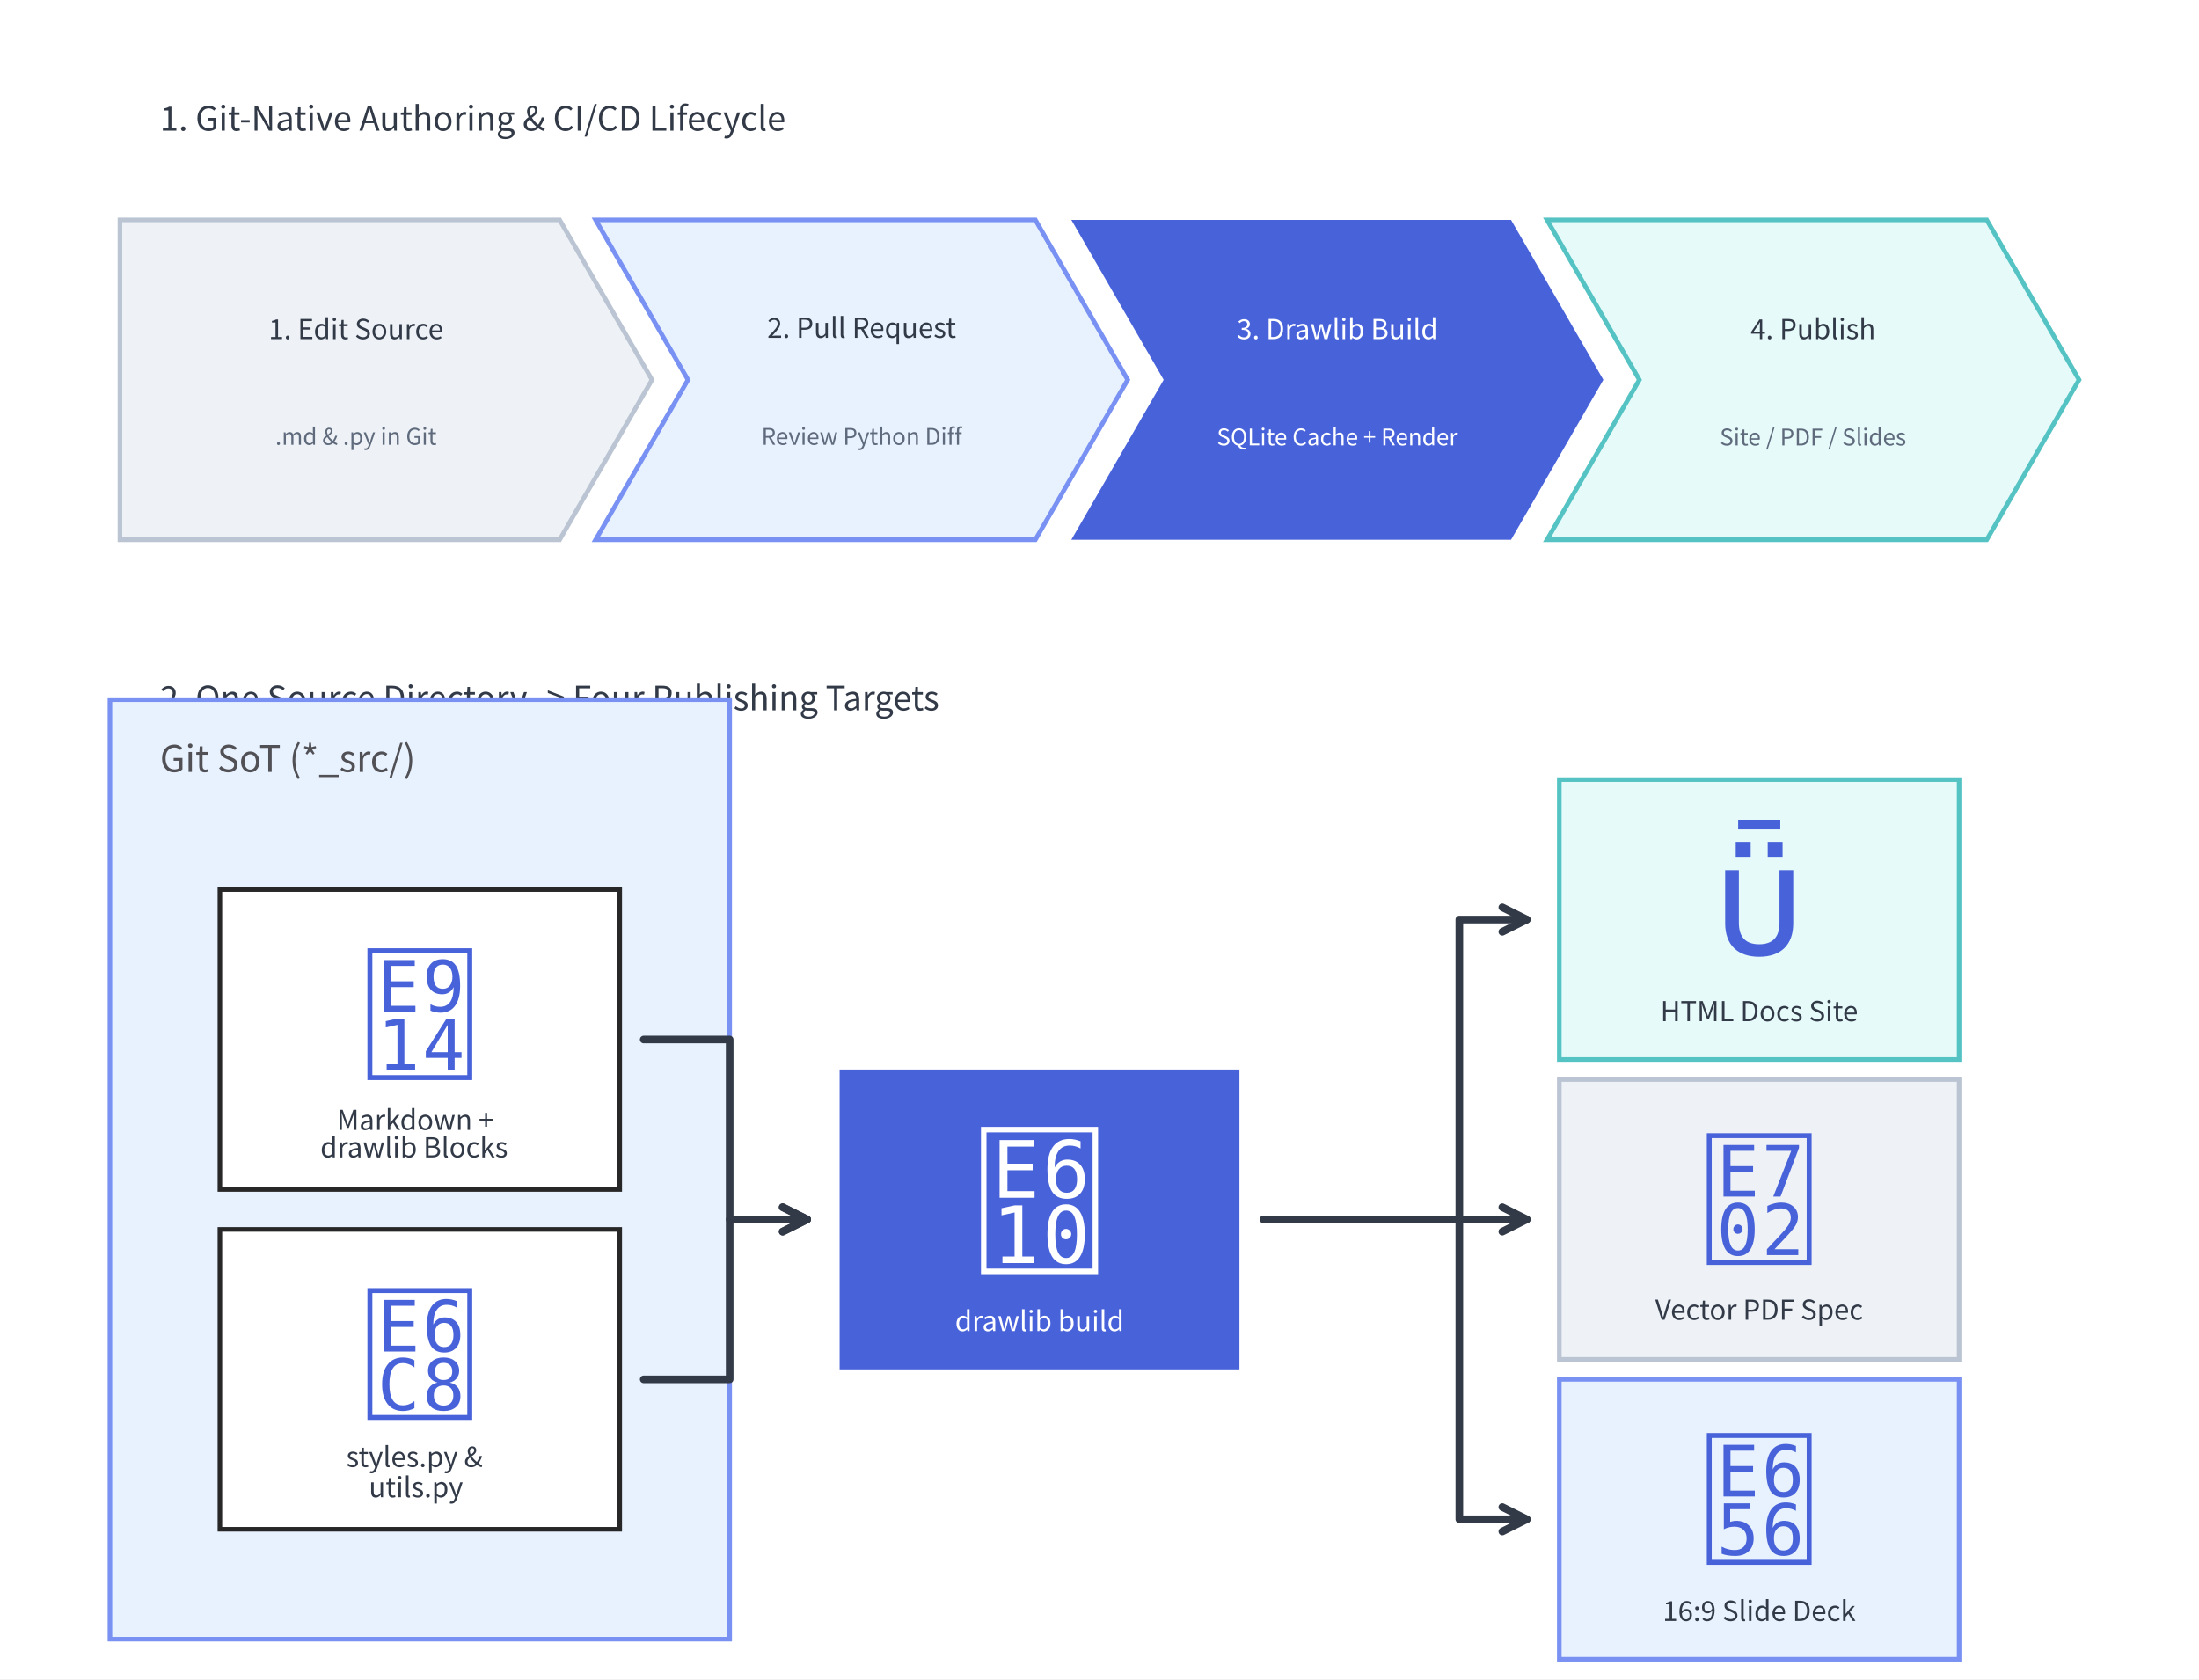
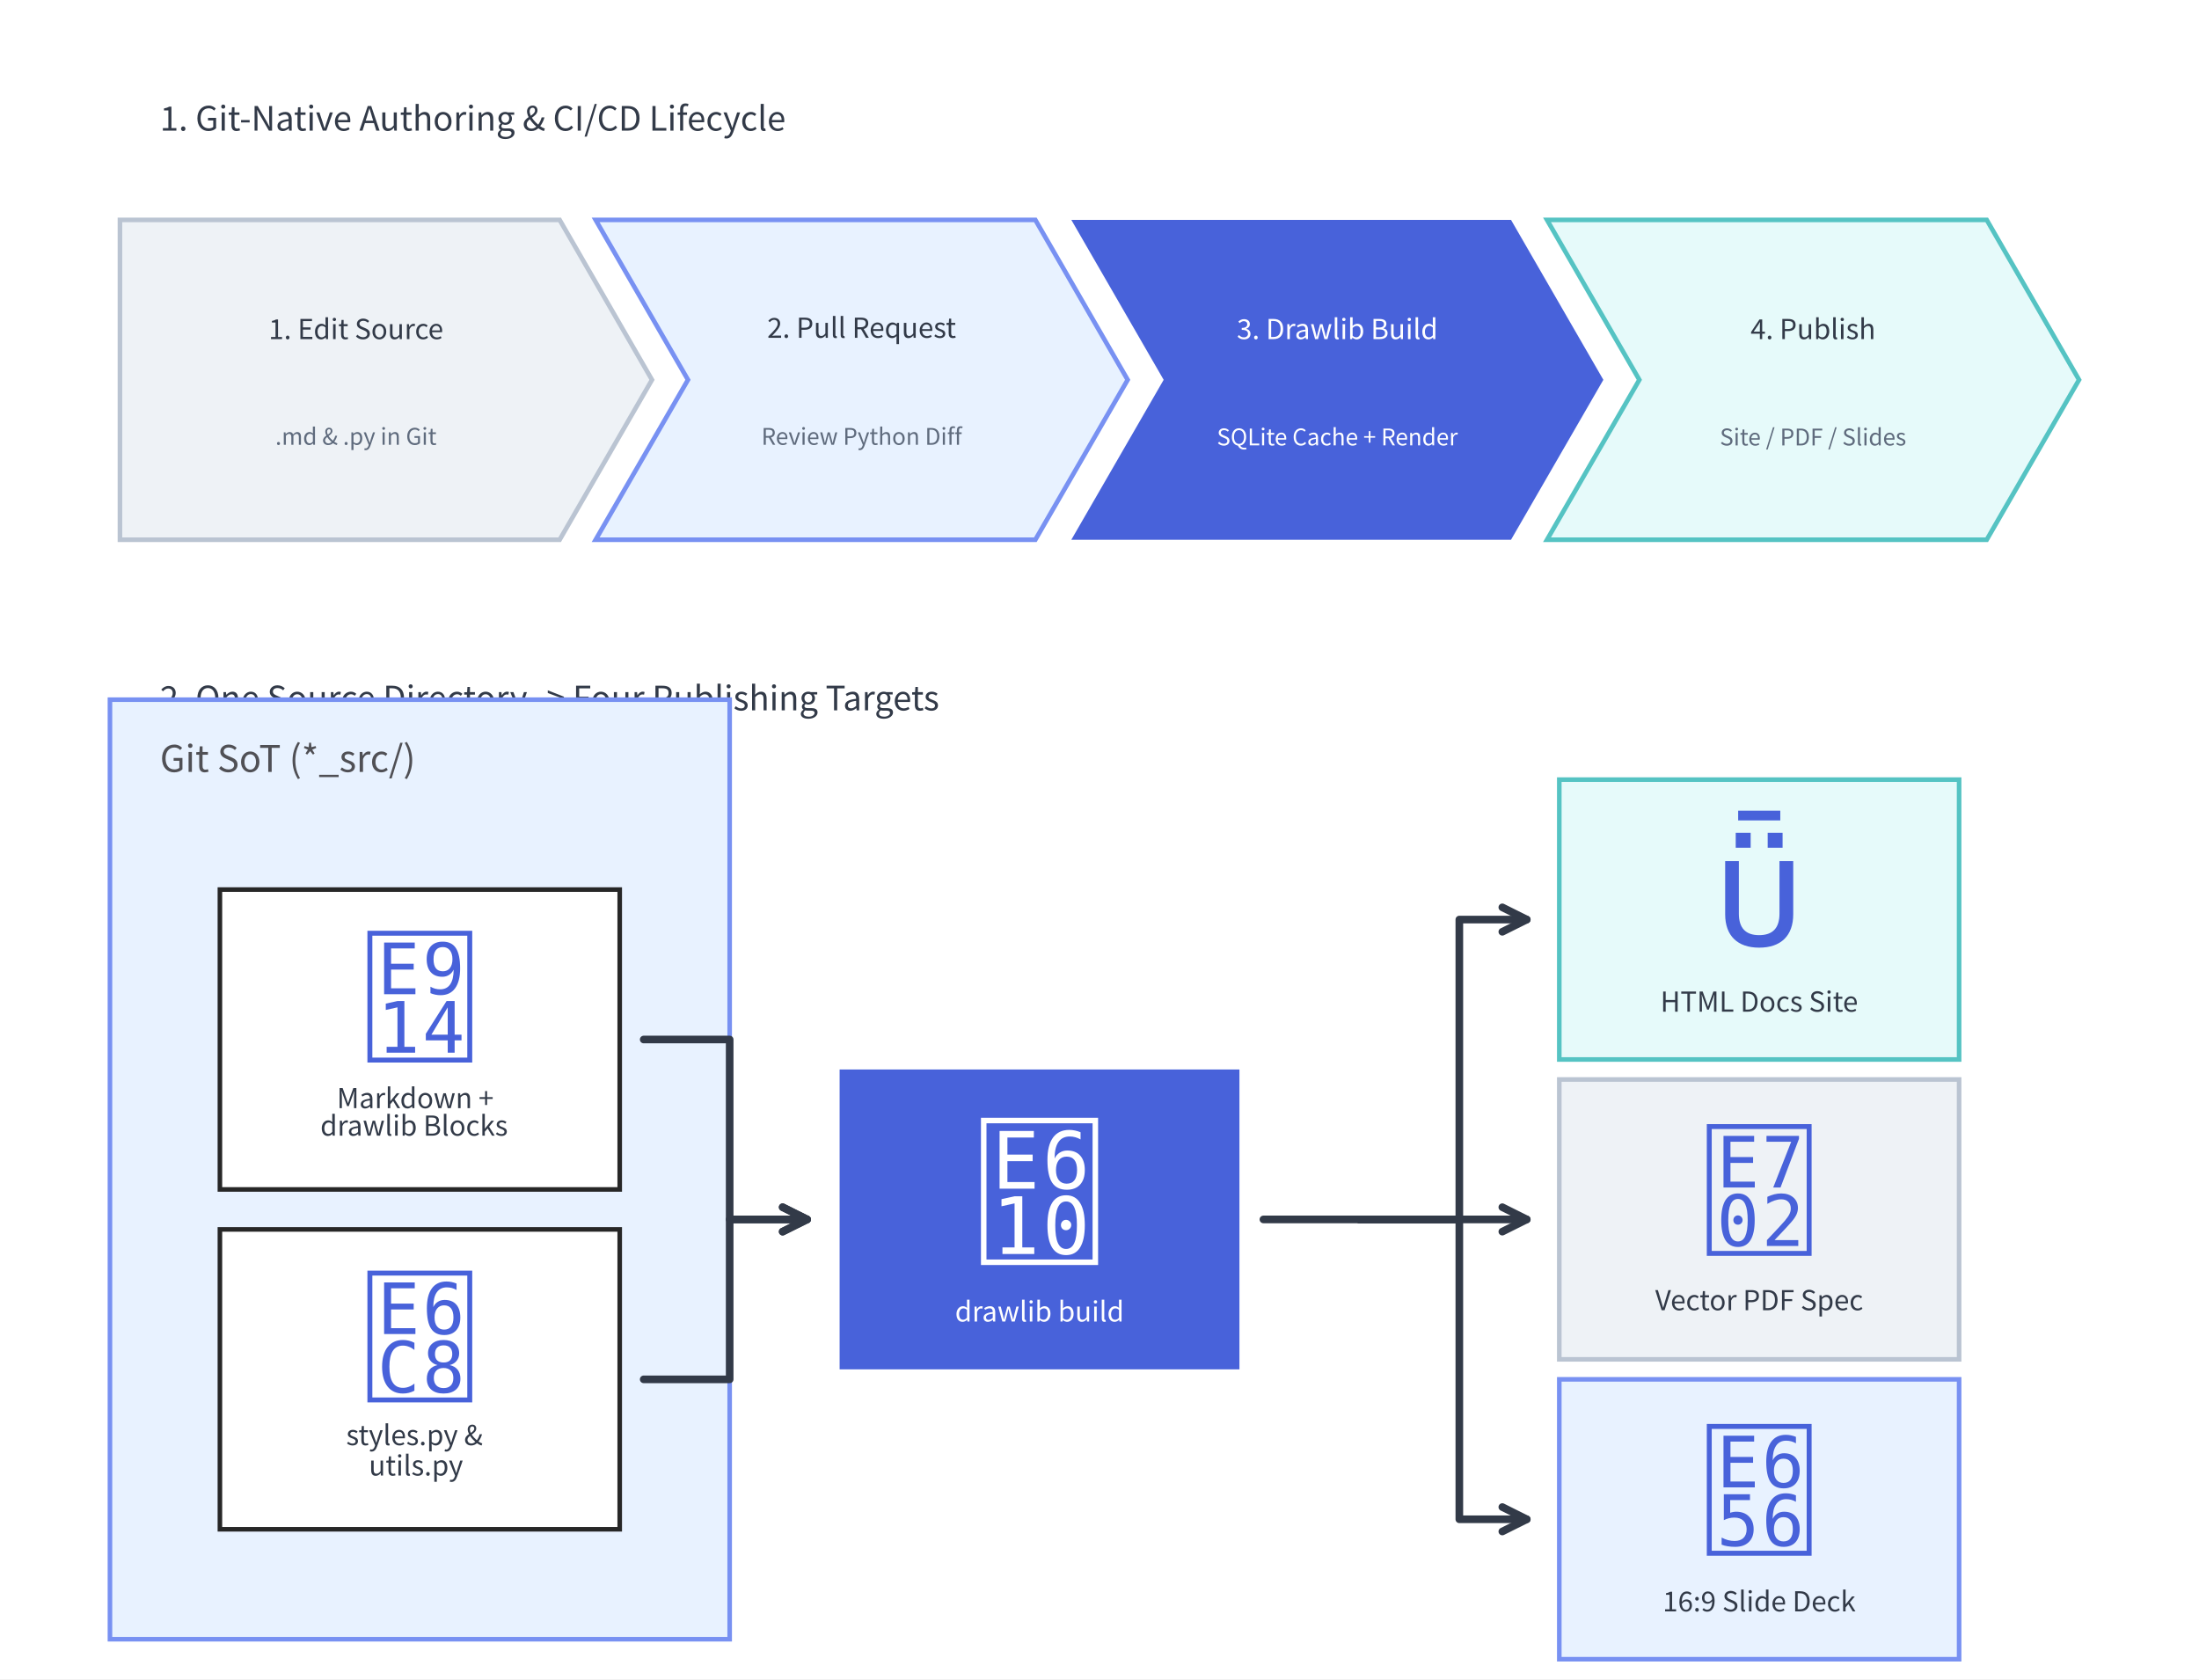
<svg xmlns="http://www.w3.org/2000/svg" width="720pt" height="549.818pt" viewBox="0 0 720 549.818" version="1.1">
  <defs>
    <style type="text/css">*{stroke-linejoin: round; stroke-linecap: butt}</style>
  </defs>
  <g id="figure_1">
    <g id="patch_1">
      <path d="M 0 549.818  L 720 549.818  L 720 0  L 0 0  z " style="fill: #ffffff" />
    </g>
    <g id="axes_1">
      <g id="text_1">
        <g clip-path="url(#p2281568558)">
          <text style="font-size: 11px; font-family: 'drawlib-cjk-japanese-noto-sans-bold', 'Noto Sans CJK JP'; text-anchor: start; fill: #323a48" x="52.364" y="42.776" transform="rotate(-0 52.36364 42.7764)">1. Git-Native Authoring &amp; CI/CD Lifecycle</text>
        </g>
      </g>
      <g id="patch_2">
        <path d="M 39.273 176.727  L 39.273 72  L 183.242 72  L 213.474 124.364  L 183.242 176.727  z " clip-path="url(#p2281568558)" style="fill: #eef2f6; stroke: #bac4d2; stroke-width: 1.5; stroke-linejoin: miter" />
      </g>
      <g id="text_2">
        <g clip-path="url(#p2281568558)">
          <text style="font-size: 9px; font-family: 'drawlib-cjk-japanese-noto-sans-bold', 'Noto Sans CJK JP'; text-anchor: middle; fill: #323a48" x="116.548" y="111.027" transform="rotate(-0 116.548 111.0273)">1. Edit Source</text>
        </g>
      </g>
      <g id="text_3">
        <g clip-path="url(#p2281568558)">
          <text style="font-size: 7.5px; font-family: 'drawlib-cjk-japanese-noto-sans-regular', 'Noto Sans CJK JP'; text-anchor: middle; fill: #5f6b7d" x="116.548" y="145.637" transform="rotate(-0 116.548 145.6368)">.md &amp; .py in Git</text>
        </g>
      </g>
      <g id="patch_3">
        <path d="M 195.024 176.727  L 225.256 124.364  L 195.024 72  L 338.993 72  L 369.225 124.364  L 338.993 176.727  z " clip-path="url(#p2281568558)" style="fill: #e8f2ff; stroke: #7891f2; stroke-width: 1.5; stroke-linejoin: miter" />
      </g>
      <g id="text_4">
        <g clip-path="url(#p2281568558)">
          <text style="font-size: 9px; font-family: 'drawlib-cjk-japanese-noto-sans-bold', 'Noto Sans CJK JP'; text-anchor: middle; fill: #323a48" x="282.124" y="110.6" transform="rotate(-0 282.1245 110.5998)">2. Pull Request</text>
        </g>
      </g>
      <g id="text_5">
        <g clip-path="url(#p2281568558)">
          <text style="font-size: 7.5px; font-family: 'drawlib-cjk-japanese-noto-sans-regular', 'Noto Sans CJK JP'; text-anchor: middle; fill: #5f6b7d" x="282.124" y="145.637" transform="rotate(-0 282.1245 145.6368)">Review Python Diff</text>
        </g>
      </g>
      <g id="patch_4">
        <path d="M 350.775 176.727  L 381.007 124.364  L 350.775 72  L 494.744 72  L 524.976 124.364  L 494.744 176.727  z " clip-path="url(#p2281568558)" style="fill: #4862da" />
      </g>
      <g id="text_6">
        <g clip-path="url(#p2281568558)">
          <text style="font-size: 9px; font-family: 'drawlib-cjk-japanese-noto-sans-bold', 'Noto Sans CJK JP'; text-anchor: middle; fill: #ffffff" x="437.876" y="111.027" transform="rotate(-0 437.8755 111.0273)">3. Drawlib Build</text>
        </g>
      </g>
      <g id="text_7">
        <g clip-path="url(#p2281568558)">
          <text style="font-size: 7.5px; font-family: 'drawlib-cjk-japanese-noto-sans-regular', 'Noto Sans CJK JP'; text-anchor: middle; fill: #ffffff" x="437.876" y="145.824" transform="rotate(-0 437.8755 145.8243)">SQLite Cache + Render</text>
        </g>
      </g>
      <g id="patch_5">
        <path d="M 506.526 176.727  L 536.758 124.364  L 506.526 72  L 650.495 72  L 680.727 124.364  L 650.495 176.727  z " clip-path="url(#p2281568558)" style="fill: #e6fafa; stroke: #55c3c3; stroke-width: 1.5; stroke-linejoin: miter" />
      </g>
      <g id="text_8">
        <g clip-path="url(#p2281568558)">
          <text style="font-size: 9px; font-family: 'drawlib-cjk-japanese-noto-sans-bold', 'Noto Sans CJK JP'; text-anchor: middle; fill: #323a48" x="593.627" y="111.027" transform="rotate(-0 593.6266 111.0273)">4. Publish</text>
        </g>
      </g>
      <g id="text_9">
        <g clip-path="url(#p2281568558)">
          <text style="font-size: 7.5px; font-family: 'drawlib-cjk-japanese-noto-sans-regular', 'Noto Sans CJK JP'; text-anchor: middle; fill: #5f6b7d" x="593.627" y="145.843" transform="rotate(-0 593.6266 145.8431)">Site / PDF / Slides</text>
        </g>
      </g>
      <g id="text_10">
        <g clip-path="url(#p2281568558)">
          <text style="font-size: 11px; font-family: 'drawlib-cjk-japanese-noto-sans-bold', 'Noto Sans CJK JP'; text-anchor: start; fill: #323a48" x="52.364" y="232.595" transform="rotate(-0 52.36364 232.5946)">2. One Source Directory -&gt; Four Publishing Targets</text>
        </g>
      </g>
      <g id="patch_6">
        <path d="M 36 536.727  L 36 229.091  L 238.909 229.091  L 238.909 536.727  z " clip-path="url(#p2281568558)" style="fill: #e8f2ff; stroke: #7891f2; stroke-width: 1.5; stroke-linejoin: miter" />
      </g>
      <g id="text_11">
        <g clip-path="url(#p2281568558)">
          <text style="font-size: 12px; font-family: 'drawlib-cjk-japanese-noto-sans-bold', 'Noto Sans CJK JP'; text-anchor: start; fill: #505055" x="52.364" y="252.742" transform="rotate(-0 52.36364 252.7418)">Git SoT (*_src/)</text>
        </g>
      </g>
      <g id="patch_7">
        <path d="M 210.764 340.364  L 238.909 340.364  L 238.909 399.273  L 264.259 399.273  " clip-path="url(#p2281568558)" style="fill: none; stroke: #323a48; stroke-width: 2.5; stroke-linecap: round" />
        <path d="M 256.259 395.273  L 264.259 399.273  L 256.259 403.273  " clip-path="url(#p2281568558)" style="fill: none; stroke: #323a48; stroke-width: 2.5; stroke-linecap: round" />
      </g>
      <g id="patch_8">
        <path d="M 210.764 451.636  L 238.909 451.636  L 238.909 399.273  L 264.259 399.273  " clip-path="url(#p2281568558)" style="fill: none; stroke: #323a48; stroke-width: 2.5; stroke-linecap: round" />
        <path d="M 256.259 395.273  L 264.259 399.273  L 256.259 403.273  " clip-path="url(#p2281568558)" style="fill: none; stroke: #323a48; stroke-width: 2.5; stroke-linecap: round" />
      </g>
      <g id="patch_9">
        <path d="M 413.673 399.273  L 445.091 399.273  " clip-path="url(#p2281568558)" style="fill: none; stroke: #323a48; stroke-width: 2.5; stroke-linecap: round" />
      </g>
      <g id="patch_10">
        <path d="M 445.091 399.273  L 477.818 399.273  L 477.818 301.091  L 499.896 301.091  " clip-path="url(#p2281568558)" style="fill: none; stroke: #323a48; stroke-width: 2.5; stroke-linecap: round" />
        <path d="M 491.896 297.091  L 499.896 301.091  L 491.896 305.091  " clip-path="url(#p2281568558)" style="fill: none; stroke: #323a48; stroke-width: 2.5; stroke-linecap: round" />
      </g>
      <g id="patch_11">
        <path d="M 445.091 399.273  L 499.896 399.273  " clip-path="url(#p2281568558)" style="fill: none; stroke: #323a48; stroke-width: 2.5; stroke-linecap: round" />
        <path d="M 491.896 395.273  L 499.896 399.273  L 491.896 403.273  " clip-path="url(#p2281568558)" style="fill: none; stroke: #323a48; stroke-width: 2.5; stroke-linecap: round" />
      </g>
      <g id="patch_12">
        <path d="M 445.091 399.273  L 477.818 399.273  L 477.818 497.455  L 499.896 497.455  " clip-path="url(#p2281568558)" style="fill: none; stroke: #323a48; stroke-width: 2.5; stroke-linecap: round" />
        <path d="M 491.896 493.455  L 499.896 497.455  L 491.896 501.455  " clip-path="url(#p2281568558)" style="fill: none; stroke: #323a48; stroke-width: 2.5; stroke-linecap: round" />
      </g>
      <g id="patch_13">
        <path d="M 72 389.455  L 72 291.273  L 202.909 291.273  L 202.909 389.455  z " clip-path="url(#p2281568558)" style="fill: #ffffff; stroke: #272727; stroke-width: 1.5; stroke-linejoin: miter" />
      </g>
      <g id="text_12">
        <g clip-path="url(#p2281568558)">
-           <text style="font-size: 51px; font-family: 'drawlib-phosphor-regular', 'Phosphor'; text-anchor: middle; fill: #4862da" x="137.455" y="350.403" transform="rotate(-0 137.4545 350.4034)"></text>
+           <text style="font-size: 51px; font-family: 'drawlib-phosphor-regular', 'Phosphor'; text-anchor: middle; fill: #4862da" x="137.455" y="344.676" transform="rotate(-0 137.4545 344.6761)"></text>
        </g>
      </g>
      <g id="text_13">
        <g clip-path="url(#p2281568558)">
-           <text style="font-size: 9px; font-family: 'drawlib-cjk-japanese-noto-sans-bold', 'Noto Sans CJK JP'; fill: #323a48" transform="translate(110.2844 369.9655)">Markdown +</text>
+           <text style="font-size: 9px; font-family: 'drawlib-cjk-japanese-noto-sans-bold', 'Noto Sans CJK JP'; fill: #323a48" transform="translate(110.2844 362.8473)">Markdown +</text>
        </g>
        <g clip-path="url(#p2281568558)">
-           <text style="font-size: 9px; font-family: 'drawlib-cjk-japanese-noto-sans-bold', 'Noto Sans CJK JP'; fill: #323a48" transform="translate(104.8696 378.9655)">drawlib Blocks</text>
+           <text style="font-size: 9px; font-family: 'drawlib-cjk-japanese-noto-sans-bold', 'Noto Sans CJK JP'; fill: #323a48" transform="translate(104.8696 371.8473)">drawlib Blocks</text>
        </g>
      </g>
      <g id="patch_14">
        <path d="M 72 500.727  L 72 402.545  L 202.909 402.545  L 202.909 500.727  z " clip-path="url(#p2281568558)" style="fill: #ffffff; stroke: #272727; stroke-width: 1.5; stroke-linejoin: miter" />
      </g>
      <g id="text_14">
        <g clip-path="url(#p2281568558)">
-           <text style="font-size: 51px; font-family: 'drawlib-phosphor-regular', 'Phosphor'; text-anchor: middle; fill: #4862da" x="137.455" y="461.676" transform="rotate(-0 137.4545 461.6761)"></text>
+           <text style="font-size: 51px; font-family: 'drawlib-phosphor-regular', 'Phosphor'; text-anchor: middle; fill: #4862da" x="137.455" y="455.949" transform="rotate(-0 137.4545 455.9489)"></text>
        </g>
      </g>
      <g id="text_15">
        <g clip-path="url(#p2281568558)">
-           <text style="font-size: 9px; font-family: 'drawlib-cjk-japanese-noto-sans-bold', 'Noto Sans CJK JP'; fill: #323a48" transform="translate(113.3338 480.3016)">styles.py &amp;</text>
+           <text style="font-size: 9px; font-family: 'drawlib-cjk-japanese-noto-sans-bold', 'Noto Sans CJK JP'; fill: #323a48" transform="translate(113.3338 473.1834)">styles.py &amp;</text>
        </g>
        <g clip-path="url(#p2281568558)">
-           <text style="font-size: 9px; font-family: 'drawlib-cjk-japanese-noto-sans-bold', 'Noto Sans CJK JP'; fill: #323a48" transform="translate(120.7722 490.2382)">utils.py</text>
+           <text style="font-size: 9px; font-family: 'drawlib-cjk-japanese-noto-sans-bold', 'Noto Sans CJK JP'; fill: #323a48" transform="translate(120.7722 483.12)">utils.py</text>
        </g>
      </g>
      <g id="patch_15">
        <path d="M 274.909 448.364  L 274.909 350.182  L 405.818 350.182  L 405.818 448.364  z " clip-path="url(#p2281568558)" style="fill: #4862da" />
      </g>
      <g id="text_16">
        <g clip-path="url(#p2281568558)">
-           <text style="font-size: 57px; font-family: 'drawlib-phosphor-regular', 'Phosphor'; text-anchor: middle; fill: #ffffff" x="340.364" y="413.574" transform="rotate(-0 340.3636 413.5739)"></text>
+           <text style="font-size: 57px; font-family: 'drawlib-phosphor-regular', 'Phosphor'; text-anchor: middle; fill: #ffffff" x="340.364" y="410.596" transform="rotate(-0 340.3636 410.5957)"></text>
        </g>
      </g>
      <g id="text_17">
        <g clip-path="url(#p2281568558)">
-           <text style="font-size: 9px; font-family: 'drawlib-cjk-japanese-noto-sans-bold', 'Noto Sans CJK JP'; text-anchor: middle; fill: #ffffff" x="340.364" y="435.829" transform="rotate(-0 340.3636 435.8291)">drawlib build</text>
+           <text style="font-size: 9px; font-family: 'drawlib-cjk-japanese-noto-sans-bold', 'Noto Sans CJK JP'; text-anchor: middle; fill: #ffffff" x="340.364" y="432.704" transform="rotate(-0 340.3636 432.7036)">drawlib build</text>
        </g>
      </g>
      <g id="patch_16">
        <path d="M 510.545 346.909  L 510.545 255.273  L 641.455 255.273  L 641.455 346.909  z " clip-path="url(#p2281568558)" style="fill: #e6fafa; stroke: #55c3c3; stroke-width: 1.5; stroke-linejoin: miter" />
      </g>
      <g id="text_18">
        <g clip-path="url(#p2281568558)">
-           <text style="font-size: 51px; font-family: 'drawlib-phosphor-regular', 'Phosphor'; text-anchor: middle; fill: #4862da" x="576" y="312.767" transform="rotate(-0 576 312.767)"></text>
+           <text style="font-size: 51px; font-family: 'drawlib-phosphor-regular', 'Phosphor'; text-anchor: middle; fill: #4862da" x="576" y="309.789" transform="rotate(-0 576 309.7889)"></text>
        </g>
      </g>
      <g id="text_19">
        <g clip-path="url(#p2281568558)">
-           <text style="font-size: 9px; font-family: 'drawlib-cjk-japanese-noto-sans-bold', 'Noto Sans CJK JP'; text-anchor: middle; fill: #323a48" x="576" y="334.375" transform="rotate(-0 576 334.3745)">HTML Docs Site</text>
+           <text style="font-size: 9px; font-family: 'drawlib-cjk-japanese-noto-sans-bold', 'Noto Sans CJK JP'; text-anchor: middle; fill: #323a48" x="576" y="331.249" transform="rotate(-0 576 331.2491)">HTML Docs Site</text>
        </g>
      </g>
      <g id="patch_17">
        <path d="M 510.545 445.091  L 510.545 353.455  L 641.455 353.455  L 641.455 445.091  z " clip-path="url(#p2281568558)" style="fill: #eef2f6; stroke: #bac4d2; stroke-width: 1.5; stroke-linejoin: miter" />
      </g>
      <g id="text_20">
        <g clip-path="url(#p2281568558)">
-           <text style="font-size: 51px; font-family: 'drawlib-phosphor-regular', 'Phosphor'; text-anchor: middle; fill: #4862da" x="576" y="410.949" transform="rotate(-0 576 410.9489)"></text>
+           <text style="font-size: 51px; font-family: 'drawlib-phosphor-regular', 'Phosphor'; text-anchor: middle; fill: #4862da" x="576" y="407.971" transform="rotate(-0 576 407.9707)"></text>
        </g>
      </g>
      <g id="text_21">
        <g clip-path="url(#p2281568558)">
-           <text style="font-size: 9px; font-family: 'drawlib-cjk-japanese-noto-sans-bold', 'Noto Sans CJK JP'; text-anchor: middle; fill: #323a48" x="576" y="432.129" transform="rotate(-0 576 432.1289)">Vector PDF Spec</text>
+           <text style="font-size: 9px; font-family: 'drawlib-cjk-japanese-noto-sans-bold', 'Noto Sans CJK JP'; text-anchor: middle; fill: #323a48" x="576" y="429.003" transform="rotate(-0 576 429.0034)">Vector PDF Spec</text>
        </g>
      </g>
      <g id="patch_18">
        <path d="M 510.545 543.273  L 510.545 451.636  L 641.455 451.636  L 641.455 543.273  z " clip-path="url(#p2281568558)" style="fill: #e8f2ff; stroke: #7891f2; stroke-width: 1.5; stroke-linejoin: miter" />
      </g>
      <g id="text_22">
        <g clip-path="url(#p2281568558)">
-           <text style="font-size: 51px; font-family: 'drawlib-phosphor-regular', 'Phosphor'; text-anchor: middle; fill: #4862da" x="576" y="509.131" transform="rotate(-0 576 509.1307)"></text>
+           <text style="font-size: 51px; font-family: 'drawlib-phosphor-regular', 'Phosphor'; text-anchor: middle; fill: #4862da" x="576" y="506.152" transform="rotate(-0 576 506.1525)"></text>
        </g>
      </g>
      <g id="text_23">
        <g clip-path="url(#p2281568558)">
-           <text style="font-size: 9px; font-family: 'drawlib-cjk-japanese-noto-sans-bold', 'Noto Sans CJK JP'; text-anchor: middle; fill: #323a48" x="576" y="530.738" transform="rotate(-0 576 530.7382)">16:9 Slide Deck</text>
+           <text style="font-size: 9px; font-family: 'drawlib-cjk-japanese-noto-sans-bold', 'Noto Sans CJK JP'; text-anchor: middle; fill: #323a48" x="576" y="527.613" transform="rotate(-0 576 527.6127)">16:9 Slide Deck</text>
        </g>
      </g>
    </g>
  </g>
  <defs>
    <clipPath id="p2281568558">
      <rect x="0" y="0" width="720" height="549.818" />
    </clipPath>
  </defs>
</svg>
